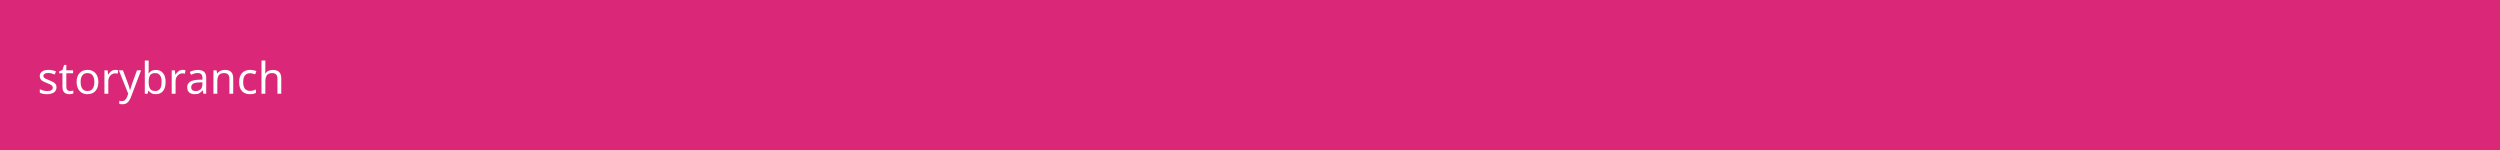
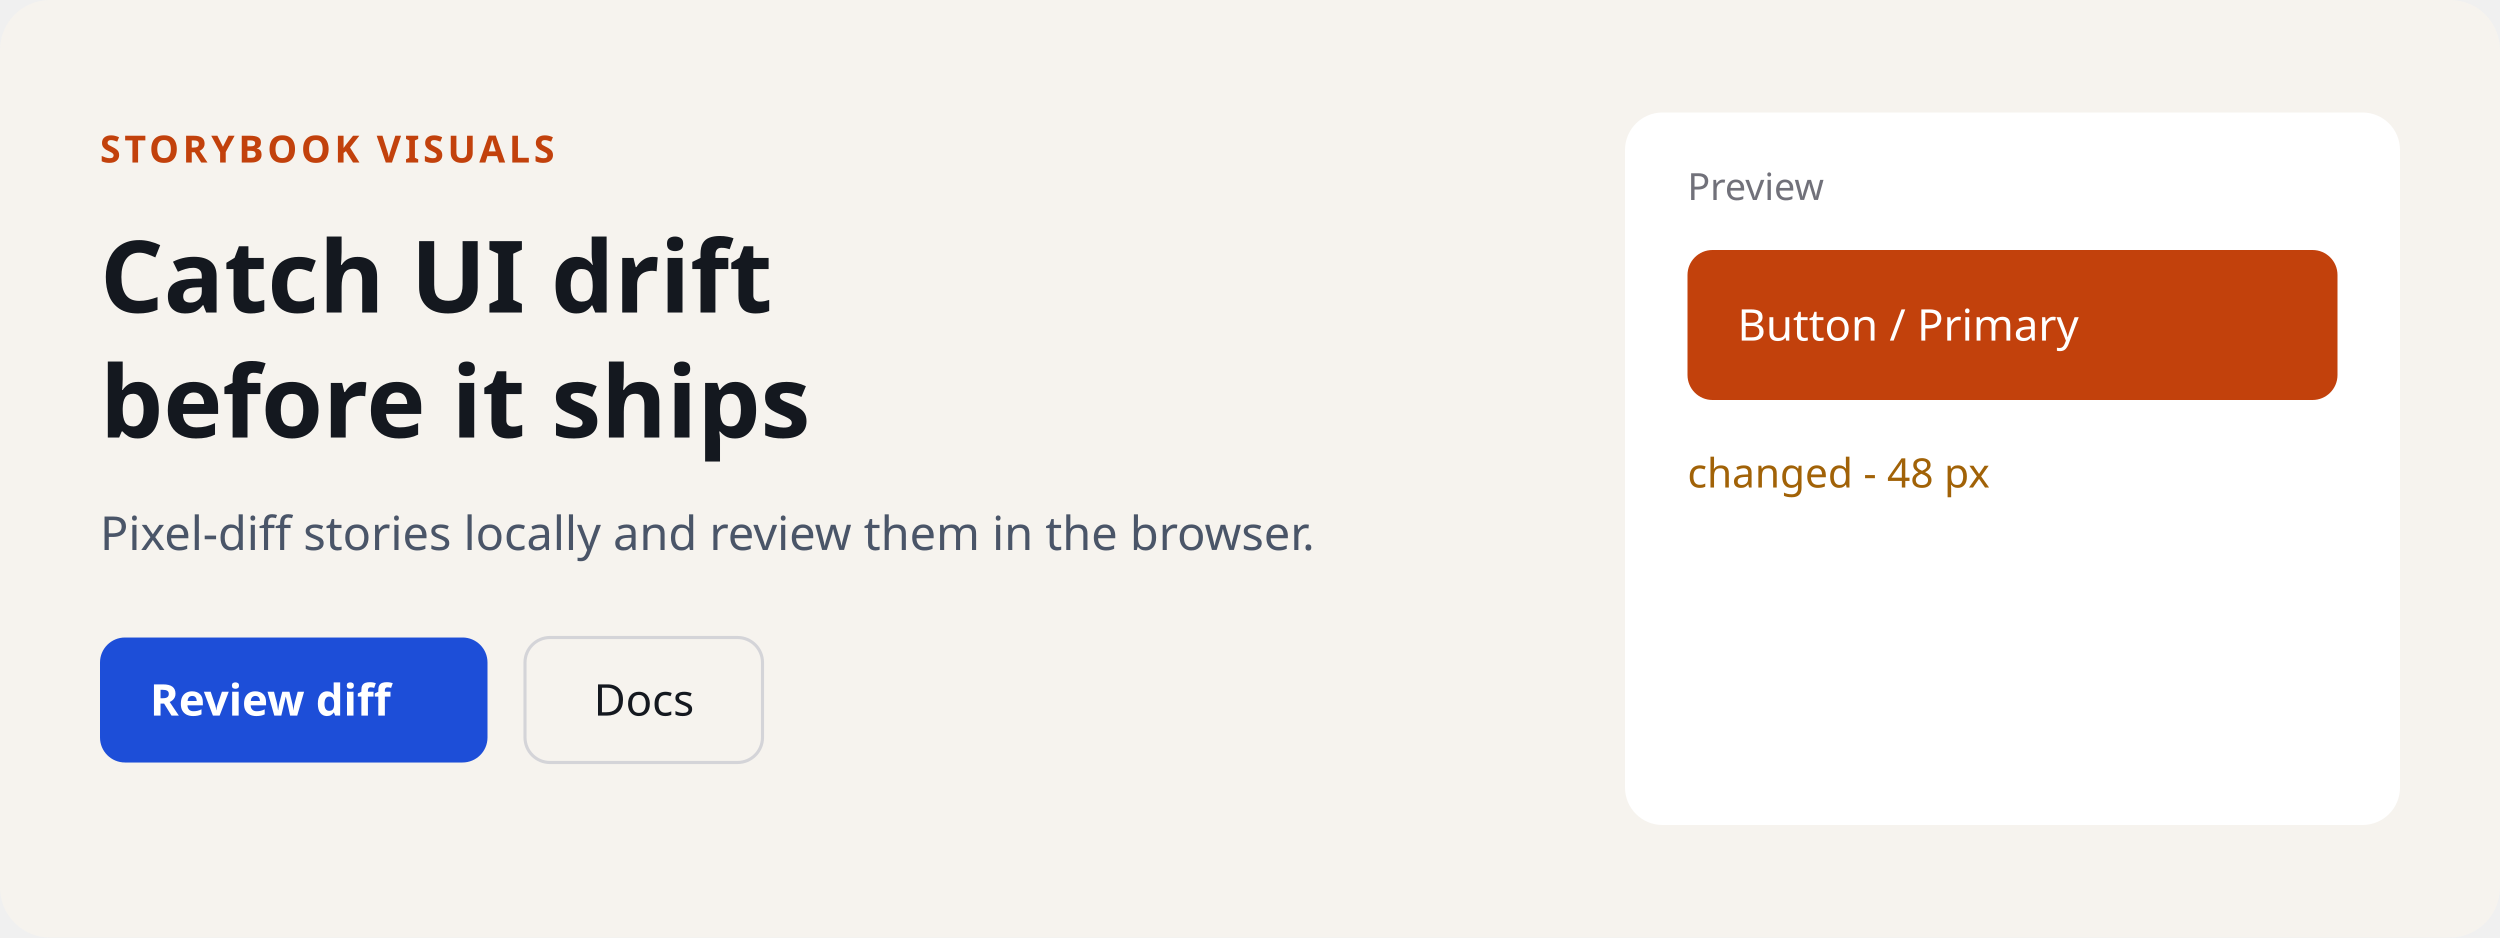
- <svg xmlns="http://www.w3.org/2000/svg" width="800" height="48" viewBox="0 0 800 48">
-   <rect width="800" height="48" fill="#db2777" />
-   <text x="12" y="30" fill="#fff" font-family="ui-sans-serif,system-ui,sans-serif" font-size="14">storybranch</text>
+ <svg xmlns="http://www.w3.org/2000/svg" width="800" height="300" viewBox="0 0 800 300">
+   <rect width="800" height="300" rx="16" fill="#f6f3ee" />
+   <text x="32" y="52" fill="#c2410c" font-family="ui-sans-serif,system-ui,sans-serif" font-size="12" font-weight="700" letter-spacing="1.2">STORYBOOK VISUALS</text>
+   <text x="32" y="100" fill="#14181f" font-family="ui-sans-serif,system-ui,sans-serif" font-size="32" font-weight="700">Catch UI drift</text>
+   <text x="32" y="140" fill="#14181f" font-family="ui-sans-serif,system-ui,sans-serif" font-size="32" font-weight="700">before it ships</text>
+   <text x="32" y="176" fill="#4a5568" font-family="ui-sans-serif,system-ui,sans-serif" font-size="15">Pixel-diff stories locally and review them in the browser.</text>
+   <rect x="32" y="204" width="124" height="40" rx="8" fill="#1d4ed8" />
+   <text x="48" y="229" fill="#fff" font-family="ui-sans-serif,system-ui,sans-serif" font-size="14" font-weight="600">Review diff</text>
+   <rect x="168" y="204" width="76" height="40" rx="8" fill="none" stroke="#d4d4d8" />
+   <text x="190" y="229" fill="#14181f" font-family="ui-sans-serif,system-ui,sans-serif" font-size="14">Docs</text>
+   <rect x="520" y="36" width="248" height="228" rx="12" fill="#fff" />
+   <text x="540" y="64" fill="#71717a" font-family="ui-sans-serif,system-ui,sans-serif" font-size="12">Preview</text>
+   <rect x="540" y="80" width="208" height="48" rx="8" fill="#c2410c" />
+   <text x="556" y="109" fill="#fff" font-family="ui-sans-serif,system-ui,sans-serif" font-size="14">Button / Primary</text>
+   <text x="540" y="156" fill="#a16207" font-family="ui-sans-serif,system-ui,sans-serif" font-size="13">changed - 48 px</text>
</svg>
